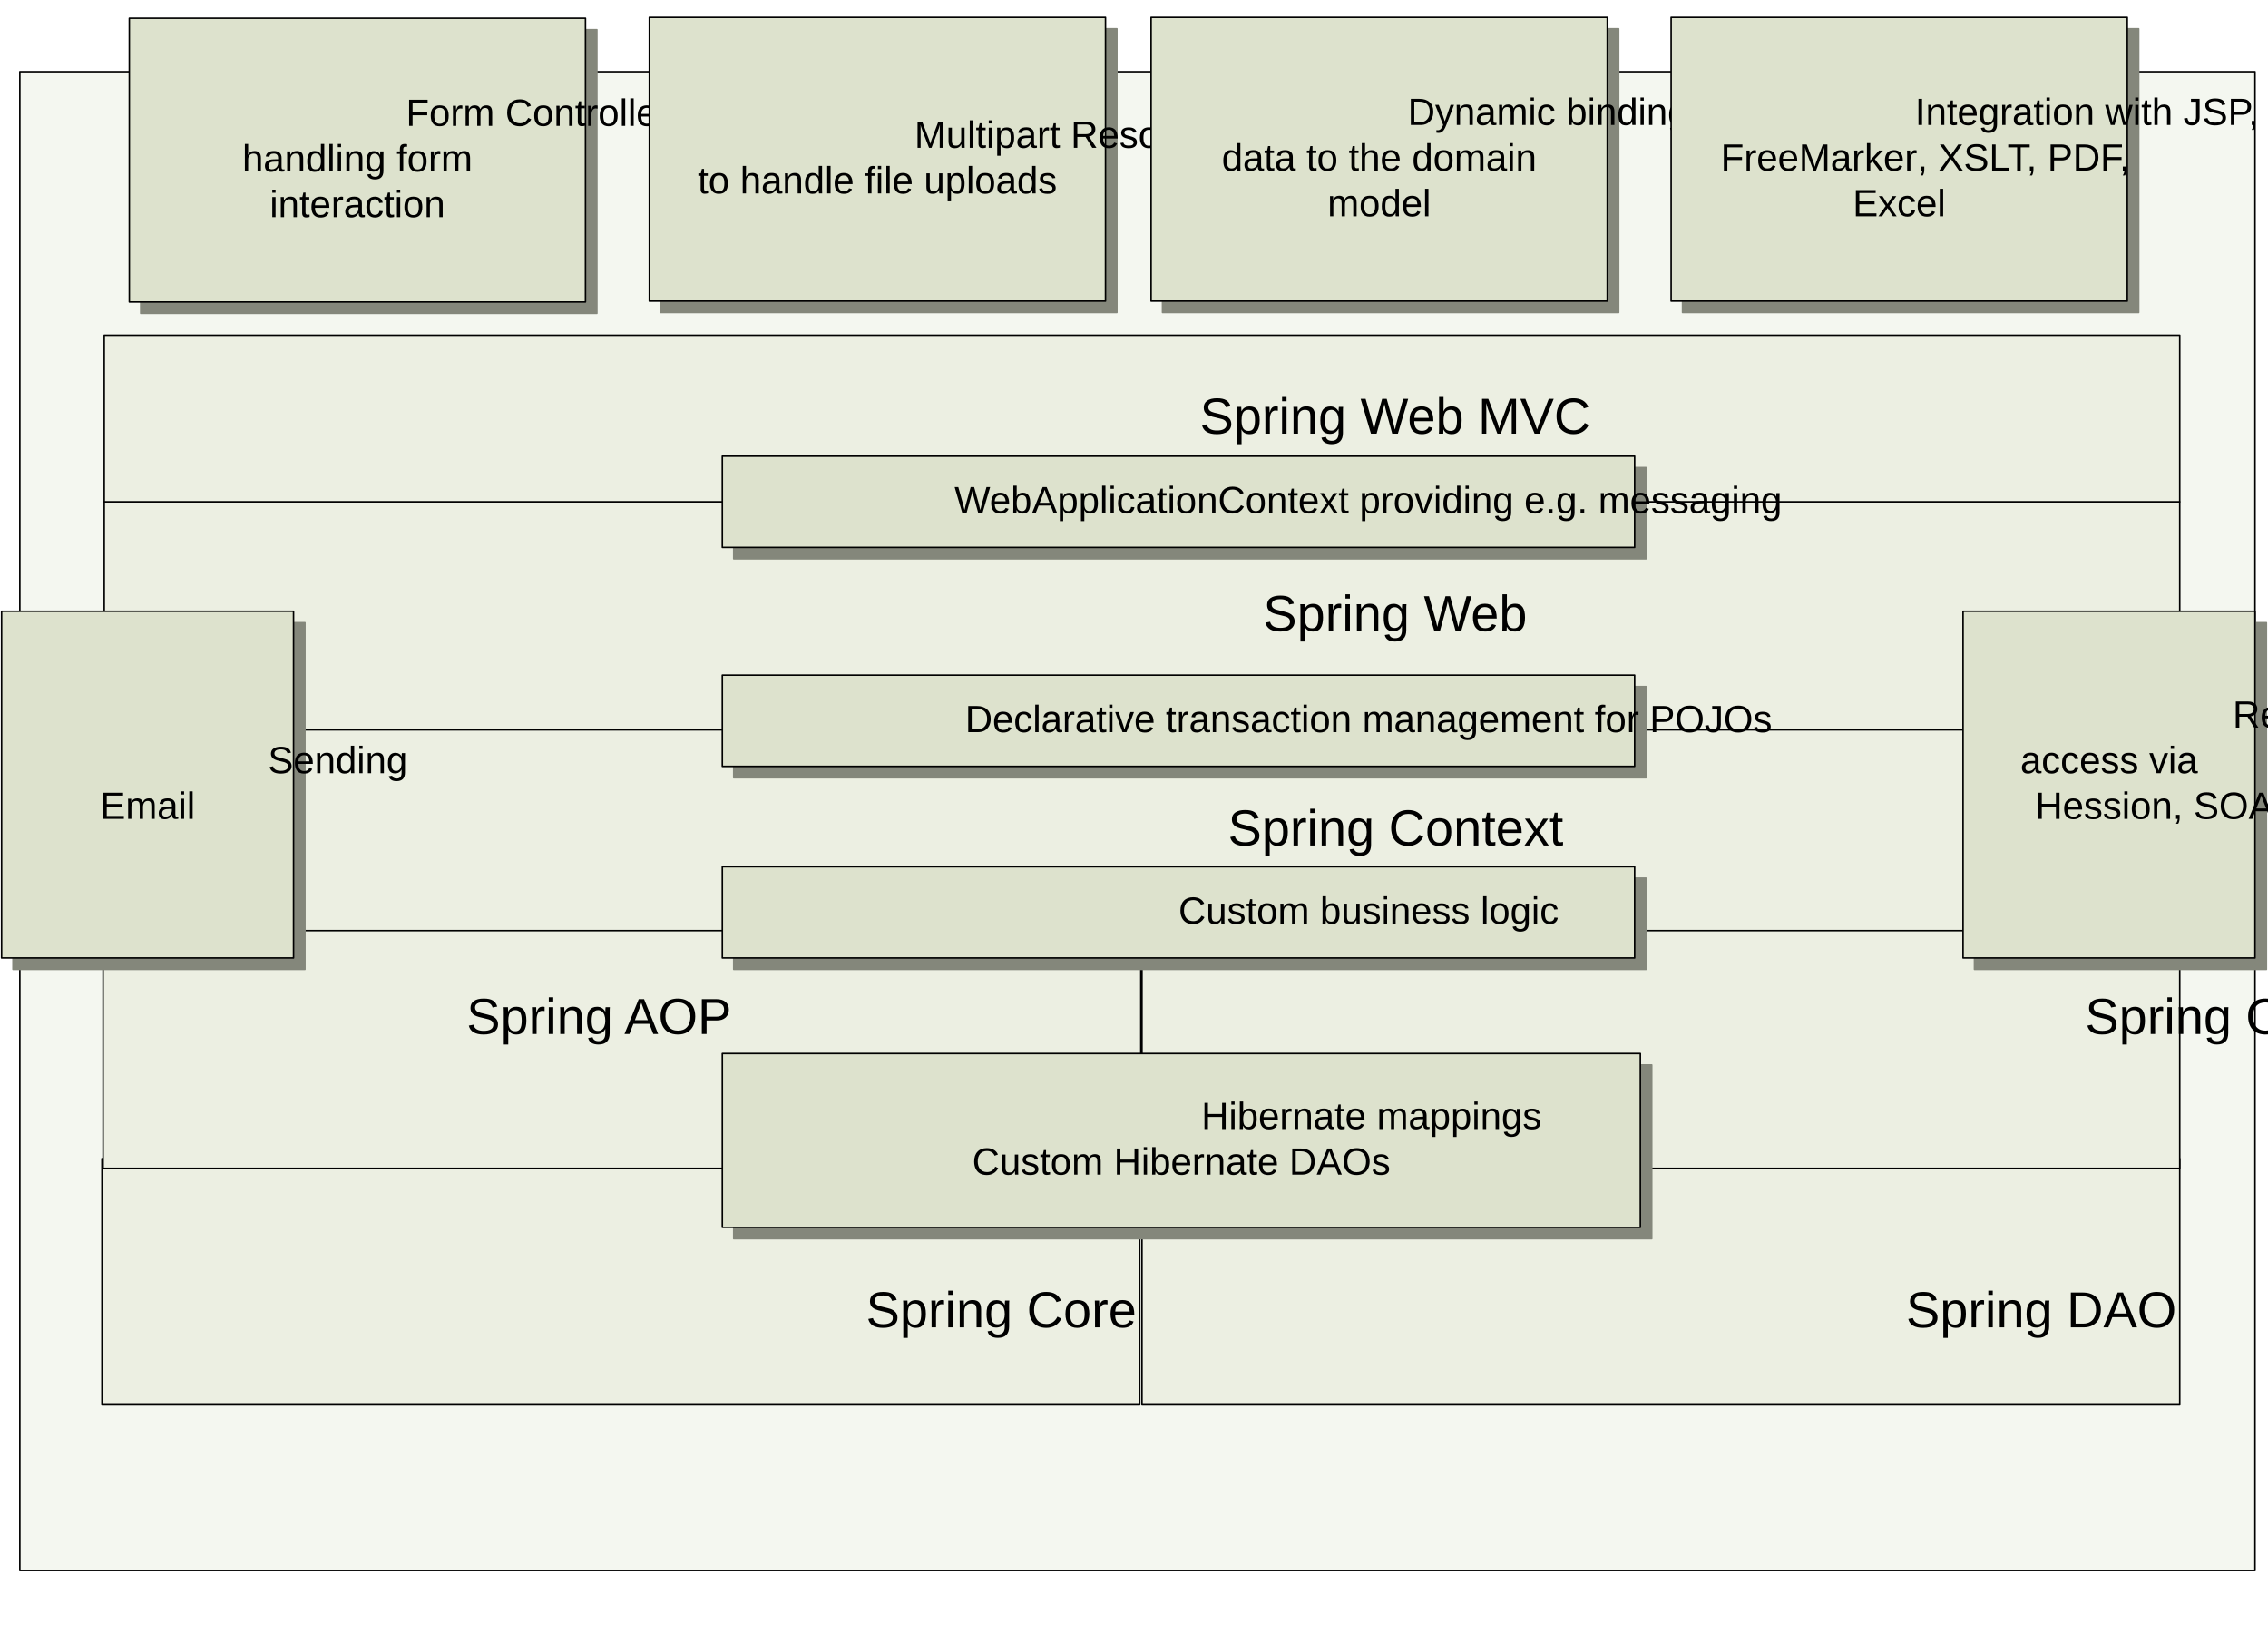
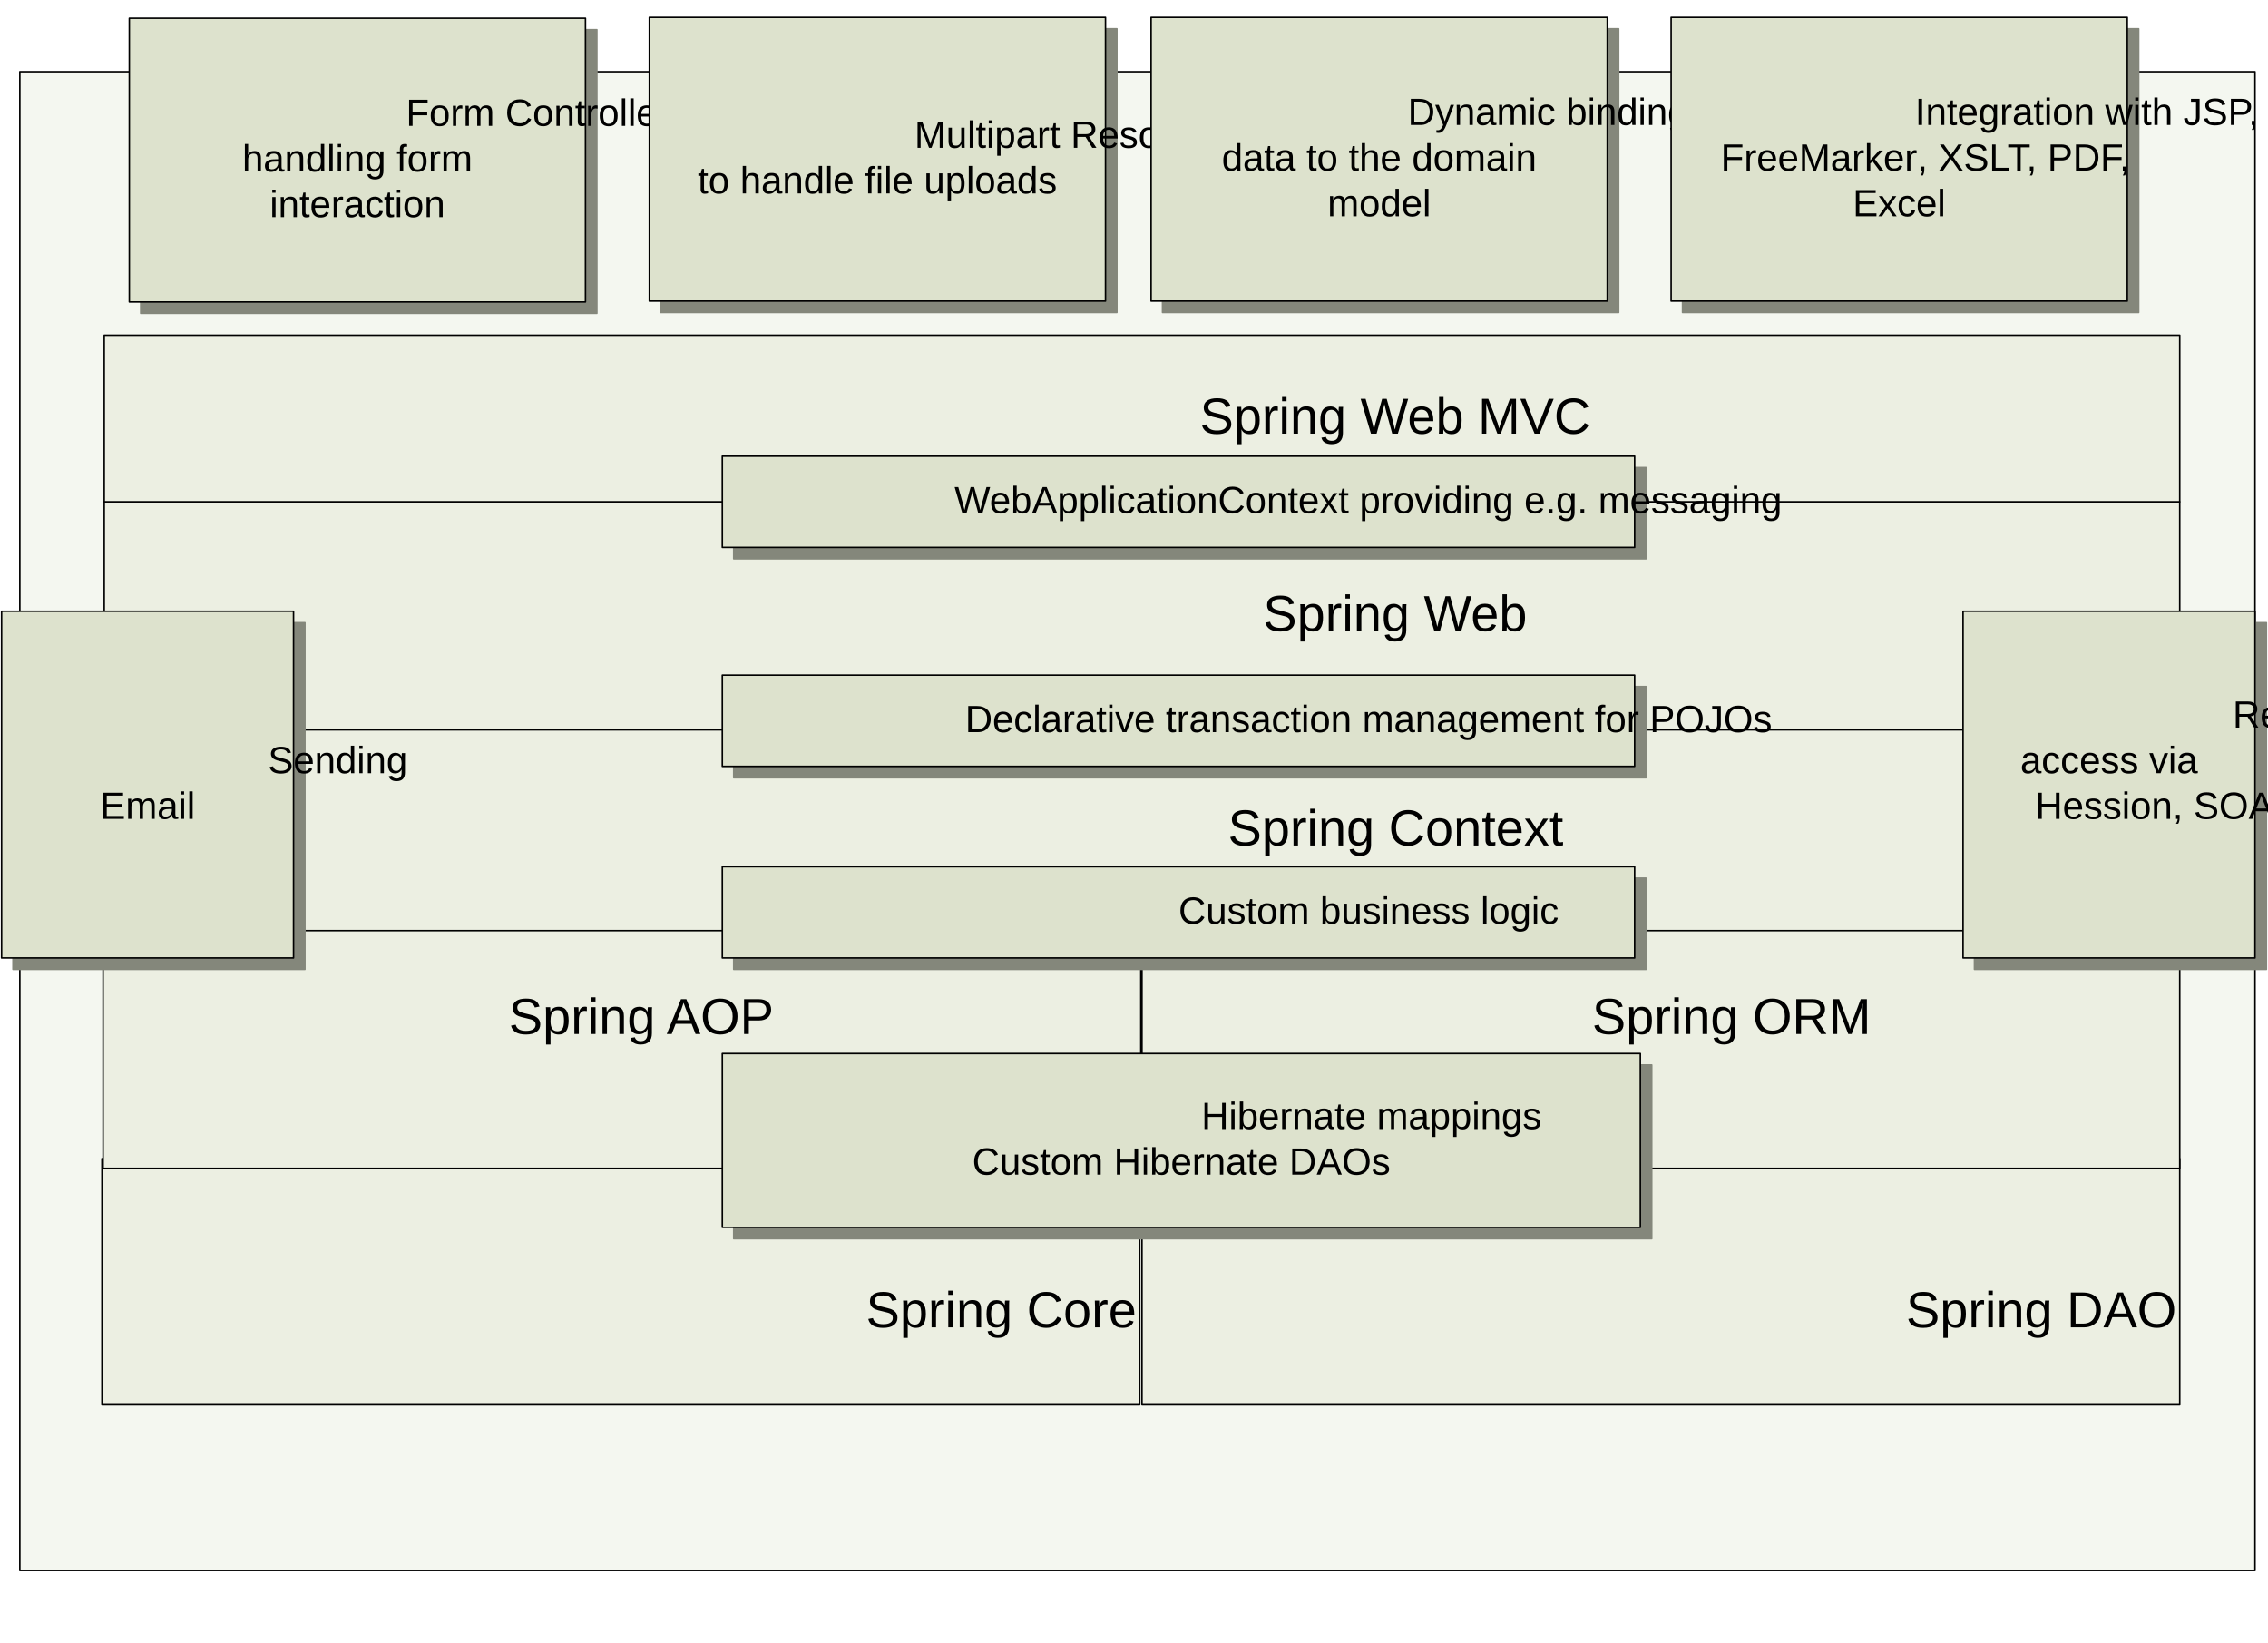
<svg xmlns="http://www.w3.org/2000/svg" xmlns:ns1="http://schemas.microsoft.com/visio/2003/SVGExtensions/" width="4.972in" height="3.6in" viewBox="0 0 357.96 259.199" xml:space="preserve" color-interpolation-filters="sRGB" class="st9">
  <ns1:documentProperties ns1:langID="1033" ns1:viewMarkup="false" />
  <style type="text/css">
	
		.st1 {fill:#f4f7f0;stroke:#000000;stroke-linecap:round;stroke-linejoin:round;stroke-width:0.24}
		.st2 {fill:#000000;font-family:Arial;font-size:0.667em}
		.st3 {fill:#ecefe2;stroke:#000000;stroke-linecap:round;stroke-linejoin:round;stroke-width:0.24}
		.st4 {visibility:visible}
		.st5 {fill:#84877b;stroke:#84877b;stroke-linecap:round;stroke-linejoin:round;stroke-width:0.24}
		.st6 {fill:#dde2cd;stroke:#000000;stroke-linecap:round;stroke-linejoin:round;stroke-width:0.24}
		.st7 {fill:#000000;font-family:Arial;font-size:0.5em}
		.st8 {font-size:1em}
		.st9 {fill:none;fill-rule:evenodd;font-size:12;overflow:visible;stroke-linecap:square;stroke-miterlimit:3}
	
	</style>
  <g ns1:mID="0" ns1:index="1" ns1:groupContext="foregroundPage">
    <ns1:pageProperties ns1:drawingScale="1" ns1:pageScale="1" ns1:drawingUnits="0" ns1:shadowOffsetX="9" ns1:shadowOffsetY="-9" />
    <g id="shape1-1" ns1:mID="1" ns1:groupContext="shape" transform="translate(3.12,-11.3134)">
      <ns1:userDefs>
        <ns1:ud ns1:nameU="visVersion" ns1:val="VT0(11):26" />
      </ns1:userDefs>
      <ns1:textBlock ns1:margins="rect(4,4,4,4)" />
      <ns1:textRect cx="176.4" cy="140.913" width="352.8" height="236.571" />
      <rect x="0" y="22.627" width="352.8" height="236.571" class="st1" />
      <text x="116.6" y="248.91" class="st2" ns1:langID="1033">
        <ns1:paragraph ns1:horizAlign="1" />
        <ns1:tabList />
        <ns1:newlineChar />
        <ns1:newlineChar />
        <ns1:newlineChar />
        <ns1:newlineChar />
        <ns1:newlineChar />
        <ns1:newlineChar />
        <ns1:newlineChar />
        <ns1:newlineChar />
        <ns1:newlineChar />
        <ns1:newlineChar />
        <ns1:newlineChar />
        <ns1:newlineChar />
        <ns1:newlineChar />
        <ns1:newlineChar />
        <ns1:newlineChar />
        <ns1:newlineChar />
        <ns1:newlineChar />
        <ns1:newlineChar />
        <ns1:newlineChar />
        <ns1:newlineChar />
        <ns1:newlineChar />
        <ns1:newlineChar />
        <ns1:newlineChar />
-         <ns1:newlineChar />Servlet Container (Tomcat / Jetty)<ns1:newlineChar />
+         <ns1:newlineChar />Servlet Container (Tomcat / Jetty)
+         <ns1:newlineChar />
        <ns1:newlineChar />
      </text>
    </g>
    <g id="shape2-4" ns1:mID="2" ns1:groupContext="shape" transform="translate(16.08,-37.4777)">
      <ns1:userDefs>
        <ns1:ud ns1:nameU="visVersion" ns1:val="VT0(11):26" />
      </ns1:userDefs>
      <ns1:textBlock ns1:margins="rect(4,4,4,4)" />
      <ns1:textRect cx="81.9" cy="239.778" width="163.8" height="38.841" />
      <rect x="0" y="220.357" width="163.8" height="38.841" class="st3" />
      <text x="60.56" y="246.98" class="st2" ns1:langID="1033">
        <ns1:paragraph ns1:horizAlign="1" />
        <ns1:tabList />
        <ns1:newlineChar />Spring Core</text>
    </g>
    <g id="shape3-7" ns1:mID="3" ns1:groupContext="shape" transform="translate(180.24,-37.4777)">
      <ns1:userDefs>
        <ns1:ud ns1:nameU="visVersion" ns1:val="VT0(11):26" />
      </ns1:userDefs>
      <ns1:textBlock ns1:margins="rect(4,4,4,4)" />
      <ns1:textRect cx="81.9" cy="239.778" width="163.81" height="38.841" />
      <rect x="0" y="220.357" width="163.8" height="38.841" class="st3" />
      <text x="60.56" y="246.98" class="st2" ns1:langID="1033">
        <ns1:paragraph ns1:horizAlign="1" />
        <ns1:tabList />
        <ns1:newlineChar />Spring DAO</text>
    </g>
    <g id="shape4-10" ns1:mID="4" ns1:groupContext="shape" transform="translate(180.24,-74.7955)">
      <ns1:userDefs>
        <ns1:ud ns1:nameU="visVersion" ns1:val="VT0(11):26" />
      </ns1:userDefs>
      <ns1:textBlock ns1:margins="rect(4,4,4,4)" />
      <ns1:textRect cx="81.9" cy="240.395" width="163.8" height="37.607" />
      <rect x="0" y="221.591" width="163.8" height="37.607" class="st3" />
      <text x="11" y="238" class="st2" ns1:langID="1033">
        <ns1:paragraph ns1:horizAlign="1" />
-         <ns1:tabList />                                            Spring ORM                          <ns1:newlineChar />
+         <ns1:tabList />
+         Spring ORM
+         <ns1:newlineChar />
      </text>
    </g>
    <g id="shape5-13" ns1:mID="5" ns1:groupContext="shape" transform="translate(16.44,-143.999)">
      <ns1:userDefs>
        <ns1:ud ns1:nameU="visVersion" ns1:val="VT0(11):26" />
      </ns1:userDefs>
      <ns1:textBlock ns1:margins="rect(4,4,4,4)" />
      <ns1:textRect cx="163.8" cy="241.199" width="327.6" height="36" />
      <rect x="0" y="223.199" width="327.6" height="36" class="st3" />
      <text x="142.9" y="243.6" class="st2" ns1:langID="1033">
        <ns1:paragraph ns1:horizAlign="1" />
        <ns1:tabList />Spring Web</text>
    </g>
    <g id="shape7-16" ns1:mID="7" ns1:groupContext="shape" transform="translate(16.26,-74.7955)">
      <ns1:userDefs>
        <ns1:ud ns1:nameU="visVersion" ns1:val="VT0(11):26" />
      </ns1:userDefs>
      <ns1:textBlock ns1:margins="rect(4,4,4,4)" />
      <ns1:textRect cx="81.9" cy="240.395" width="163.8" height="37.607" />
      <rect x="0" y="221.591" width="163.8" height="37.607" class="st3" />
      <text x="4" y="238" class="st2" ns1:langID="1033">
        <ns1:paragraph />
-         <ns1:tabList />      Spring AOP<ns1:newlineChar />
+         <ns1:tabList />
+         Spring AOP
+         <ns1:newlineChar />
      </text>
    </g>
    <g id="shape9-19" ns1:mID="9" ns1:groupContext="shape" transform="translate(114,-65.4848)">
      <ns1:userDefs>
        <ns1:ud ns1:nameU="visVersion" ns1:val="VT0(11):26" />
      </ns1:userDefs>
      <ns1:textBlock ns1:margins="rect(4,4,4,4)" />
      <ns1:textRect cx="72.45" cy="245.484" width="144.91" height="27.429" />
      <g id="shadow9-20" ns1:groupContext="shadow" ns1:shadowOffsetX="1.8" ns1:shadowOffsetY="-1.8" ns1:shadowType="1" transform="matrix(1,0,0,1,1.8,1.8)" class="st4">
        <rect x="0" y="231.77" width="144.9" height="27.429" class="st5" />
      </g>
      <rect x="0" y="231.77" width="144.9" height="27.429" class="st6" />
      <text x="45.6" y="243.68" class="st7" ns1:langID="1033">
        <ns1:paragraph ns1:horizAlign="1" />
-         <ns1:tabList />Hibernate mappings<ns1:newlineChar />
+         <ns1:tabList />Hibernate mappings
+         <ns1:newlineChar />
        <tspan x="39.44" dy="1.2em" class="st8">Custom Hibernate DAOs</tspan>
      </text>
    </g>
    <g id="shape10-25" ns1:mID="10" ns1:groupContext="shape" transform="translate(16.44,-179.999)">
      <ns1:userDefs>
        <ns1:ud ns1:nameU="visVersion" ns1:val="VT0(11):26" />
      </ns1:userDefs>
      <ns1:textBlock ns1:margins="rect(4,4,4,4)" />
      <ns1:textRect cx="163.8" cy="246.052" width="327.6" height="26.293" />
      <rect x="0" y="232.906" width="327.6" height="26.293" class="st3" />
      <text x="132.9" y="248.45" class="st2" ns1:langID="1033">
        <ns1:paragraph ns1:horizAlign="1" />
        <ns1:tabList />Spring Web MVC</text>
    </g>
    <g id="shape6-28" ns1:mID="6" ns1:groupContext="shape" transform="translate(20.4,-211.542)">
      <ns1:userDefs>
        <ns1:ud ns1:nameU="visVersion" ns1:val="VT0(11):26" />
      </ns1:userDefs>
      <ns1:textBlock ns1:margins="rect(4,4,4,4)" />
      <ns1:textRect cx="36" cy="236.81" width="72" height="44.777" />
      <g id="shadow6-29" ns1:groupContext="shadow" ns1:shadowOffsetX="1.8" ns1:shadowOffsetY="-1.8" ns1:shadowType="1" transform="matrix(1,0,0,1,1.8,1.8)" class="st4">
        <rect x="0" y="214.421" width="72" height="44.777" class="st5" />
      </g>
      <rect x="0" y="214.421" width="72" height="44.777" class="st6" />
      <text x="13.66" y="231.41" class="st7" ns1:langID="1033">
        <ns1:paragraph ns1:horizAlign="1" />
-         <ns1:tabList />Form Controllers <tspan x="17.82" dy="1.2em" class="st8">handling form </tspan>
+         <ns1:tabList />Form Controllers
+         <tspan x="17.82" dy="1.2em" class="st8">handling form </tspan>
        <tspan x="22.16" dy="1.2em" class="st8">interaction</tspan>
      </text>
    </g>
    <g id="shape11-35" ns1:mID="11" ns1:groupContext="shape" transform="translate(102.48,-211.679)">
      <ns1:userDefs>
        <ns1:ud ns1:nameU="visVersion" ns1:val="VT0(11):26" />
      </ns1:userDefs>
      <ns1:textBlock ns1:margins="rect(4,4,4,4)" />
      <ns1:textRect cx="36" cy="236.81" width="72" height="44.777" />
      <g id="shadow11-36" ns1:groupContext="shadow" ns1:shadowOffsetX="1.8" ns1:shadowOffsetY="-1.8" ns1:shadowType="1" transform="matrix(1,0,0,1,1.8,1.8)" class="st4">
        <rect x="0" y="214.421" width="72" height="44.777" class="st5" />
      </g>
      <rect x="0" y="214.421" width="72" height="44.777" class="st6" />
      <text x="11.83" y="235.01" class="st7" ns1:langID="1033">
        <ns1:paragraph ns1:horizAlign="1" />
-         <ns1:tabList />Multipart Resolver<ns1:newlineChar />
+         <ns1:tabList />Multipart Resolver
+         <ns1:newlineChar />
        <tspan x="7.65" dy="1.2em" class="st8">to handle file uploads</tspan>
      </text>
    </g>
    <g id="shape12-41" ns1:mID="12" ns1:groupContext="shape" transform="translate(181.68,-211.679)">
      <ns1:userDefs>
        <ns1:ud ns1:nameU="visVersion" ns1:val="VT0(11):26" />
      </ns1:userDefs>
      <ns1:textBlock ns1:margins="rect(4,4,4,4)" />
      <ns1:textRect cx="36" cy="236.81" width="72" height="44.777" />
      <g id="shadow12-42" ns1:groupContext="shadow" ns1:shadowOffsetX="1.8" ns1:shadowOffsetY="-1.8" ns1:shadowType="1" transform="matrix(1,0,0,1,1.8,1.8)" class="st4">
        <rect x="0" y="214.421" width="72" height="44.777" class="st5" />
      </g>
      <rect x="0" y="214.421" width="72" height="44.777" class="st6" />
      <text x="10.49" y="231.41" class="st7" ns1:langID="1033">
        <ns1:paragraph ns1:horizAlign="1" />
-         <ns1:tabList />Dynamic binding of <tspan x="11.15" dy="1.2em" class="st8">data to the domain </tspan>
+         <ns1:tabList />Dynamic binding of
+         <tspan x="11.15" dy="1.2em" class="st8">data to the domain </tspan>
        <tspan x="27.83" dy="1.2em" class="st8">model</tspan>
      </text>
    </g>
    <g id="shape13-48" ns1:mID="13" ns1:groupContext="shape" transform="translate(263.76,-211.679)">
      <ns1:userDefs>
        <ns1:ud ns1:nameU="visVersion" ns1:val="VT0(11):26" />
      </ns1:userDefs>
      <ns1:textBlock ns1:margins="rect(4,4,4,4)" />
      <ns1:textRect cx="36" cy="236.81" width="72" height="44.777" />
      <g id="shadow13-49" ns1:groupContext="shadow" ns1:shadowOffsetX="1.8" ns1:shadowOffsetY="-1.8" ns1:shadowType="1" transform="matrix(1,0,0,1,1.8,1.8)" class="st4">
        <rect x="0" y="214.421" width="72" height="44.777" class="st5" />
      </g>
      <rect x="0" y="214.421" width="72" height="44.777" class="st6" />
      <text x="8.49" y="231.41" class="st7" ns1:langID="1033">
        <ns1:paragraph ns1:horizAlign="1" />
-         <ns1:tabList />Integration with JSP, <tspan x="7.83" dy="1.2em" class="st8">FreeMarker</tspan>, XSLT, PDF, <tspan x="28.66" dy="1.2em" class="st8">Excel</tspan>
+         <ns1:tabList />Integration with JSP, <tspan x="7.83" dy="1.2em" class="st8">FreeMarker</tspan>, XSLT, PDF,
+         <tspan x="28.66" dy="1.2em" class="st8">Excel</tspan>
      </text>
    </g>
    <g id="shape15-55" ns1:mID="15" ns1:groupContext="shape" transform="translate(16.44,-112.319)">
      <ns1:userDefs>
        <ns1:ud ns1:nameU="visVersion" ns1:val="VT0(11):26" />
      </ns1:userDefs>
      <ns1:textBlock ns1:margins="rect(4,4,4,4)" />
      <ns1:textRect cx="163.8" cy="243.359" width="327.6" height="31.68" />
      <rect x="0" y="227.519" width="327.6" height="31.68" class="st3" />
      <text x="137.34" y="245.76" class="st2" ns1:langID="1033">
        <ns1:paragraph ns1:horizAlign="1" />
        <ns1:tabList />Spring Context</text>
    </g>
    <g id="shape8-58" ns1:mID="8" ns1:groupContext="shape" transform="translate(114,-138.239)">
      <ns1:userDefs>
        <ns1:ud ns1:nameU="visVersion" ns1:val="VT0(11):26" />
      </ns1:userDefs>
      <ns1:textBlock ns1:margins="rect(4,4,4,4)" />
      <ns1:textRect cx="72" cy="251.999" width="144" height="14.4" />
      <g id="shadow8-59" ns1:groupContext="shadow" ns1:shadowOffsetX="1.8" ns1:shadowOffsetY="-1.8" ns1:shadowType="1" transform="matrix(1,0,0,1,1.8,1.8)" class="st4">
        <rect x="0" y="244.799" width="144" height="14.4" class="st5" />
      </g>
      <rect x="0" y="244.799" width="144" height="14.4" class="st6" />
      <text x="8.31" y="253.8" class="st7" ns1:langID="1033">
        <ns1:paragraph ns1:horizAlign="1" />
        <ns1:tabList />Declarative transaction management for POJOs</text>
    </g>
    <g id="shape14-63" ns1:mID="14" ns1:groupContext="shape" transform="translate(114,-107.999)">
      <ns1:userDefs>
        <ns1:ud ns1:nameU="visVersion" ns1:val="VT0(11):26" />
      </ns1:userDefs>
      <ns1:textBlock ns1:margins="rect(4,4,4,4)" />
      <ns1:textRect cx="72" cy="251.999" width="144" height="14.4" />
      <g id="shadow14-64" ns1:groupContext="shadow" ns1:shadowOffsetX="1.8" ns1:shadowOffsetY="-1.8" ns1:shadowType="1" transform="matrix(1,0,0,1,1.8,1.8)" class="st4">
        <rect x="0" y="244.799" width="144" height="14.4" class="st5" />
      </g>
      <rect x="0" y="244.799" width="144" height="14.4" class="st6" />
      <text x="41.99" y="253.8" class="st7" ns1:langID="1033">
        <ns1:paragraph ns1:horizAlign="1" />
        <ns1:tabList />Custom business logic</text>
    </g>
    <g id="shape16-68" ns1:mID="16" ns1:groupContext="shape" transform="translate(0.24,-107.999)">
      <ns1:userDefs>
        <ns1:ud ns1:nameU="visVersion" ns1:val="VT0(11):26" />
      </ns1:userDefs>
      <ns1:textBlock ns1:margins="rect(4,4,4,4)" />
      <ns1:textRect cx="23.04" cy="231.839" width="46.08" height="54.72" />
      <g id="shadow16-69" ns1:groupContext="shadow" ns1:shadowOffsetX="1.8" ns1:shadowOffsetY="-1.8" ns1:shadowType="1" transform="matrix(1,0,0,1,1.8,1.8)" class="st4">
        <rect x="0" y="204.479" width="46.08" height="54.72" class="st5" />
      </g>
      <rect x="0" y="204.479" width="46.08" height="54.72" class="st6" />
      <text x="12.04" y="230.04" class="st7" ns1:langID="1033">
        <ns1:paragraph ns1:horizAlign="1" />
-         <ns1:tabList />Sending <tspan x="15.55" dy="1.2em" class="st8">Email</tspan>
+         <ns1:tabList />Sending
+         <tspan x="15.55" dy="1.2em" class="st8">Email</tspan>
      </text>
    </g>
    <g id="shape17-74" ns1:mID="17" ns1:groupContext="shape" transform="translate(309.84,-107.999)">
      <ns1:userDefs>
        <ns1:ud ns1:nameU="visVersion" ns1:val="VT0(11):26" />
      </ns1:userDefs>
      <ns1:textBlock ns1:margins="rect(4,4,4,4)" />
      <ns1:textRect cx="23.04" cy="231.839" width="46.08" height="54.72" />
      <g id="shadow17-75" ns1:groupContext="shadow" ns1:shadowOffsetX="1.8" ns1:shadowOffsetY="-1.8" ns1:shadowType="1" transform="matrix(1,0,0,1,1.8,1.8)" class="st4">
        <rect x="0" y="204.479" width="46.08" height="54.72" class="st5" />
      </g>
      <rect x="0" y="204.479" width="46.08" height="54.72" class="st6" />
      <text x="12.55" y="222.84" class="st7" ns1:langID="1033">
        <ns1:paragraph ns1:horizAlign="1" />
-         <ns1:tabList />Remote <tspan x="9.04" dy="1.2em" class="st8">access via<ns1:newlineChar />
+         <ns1:tabList />Remote
+         <tspan x="9.04" dy="1.2em" class="st8">access via<ns1:newlineChar />
        </tspan>
        <tspan x="11.38" dy="1.2em" class="st8">Hession</tspan>, SOAP</text>
    </g>
    <g id="shape18-82" ns1:mID="18" ns1:groupContext="shape" transform="translate(114,-172.799)">
      <ns1:userDefs>
        <ns1:ud ns1:nameU="visVersion" ns1:val="VT0(11):26" />
      </ns1:userDefs>
      <ns1:textBlock ns1:margins="rect(4,4,4,4)" />
      <ns1:textRect cx="72" cy="251.999" width="144" height="14.4" />
      <g id="shadow18-83" ns1:groupContext="shadow" ns1:shadowOffsetX="1.8" ns1:shadowOffsetY="-1.8" ns1:shadowType="1" transform="matrix(1,0,0,1,1.8,1.8)" class="st4">
        <rect x="0" y="244.799" width="144" height="14.4" class="st5" />
      </g>
      <rect x="0" y="244.799" width="144" height="14.4" class="st6" />
      <text x="6.63" y="253.8" class="st7" ns1:langID="1033">
        <ns1:paragraph ns1:horizAlign="1" />
        <ns1:tabList />WebApplicationContext providing e.g. messaging</text>
    </g>
  </g>
</svg>
